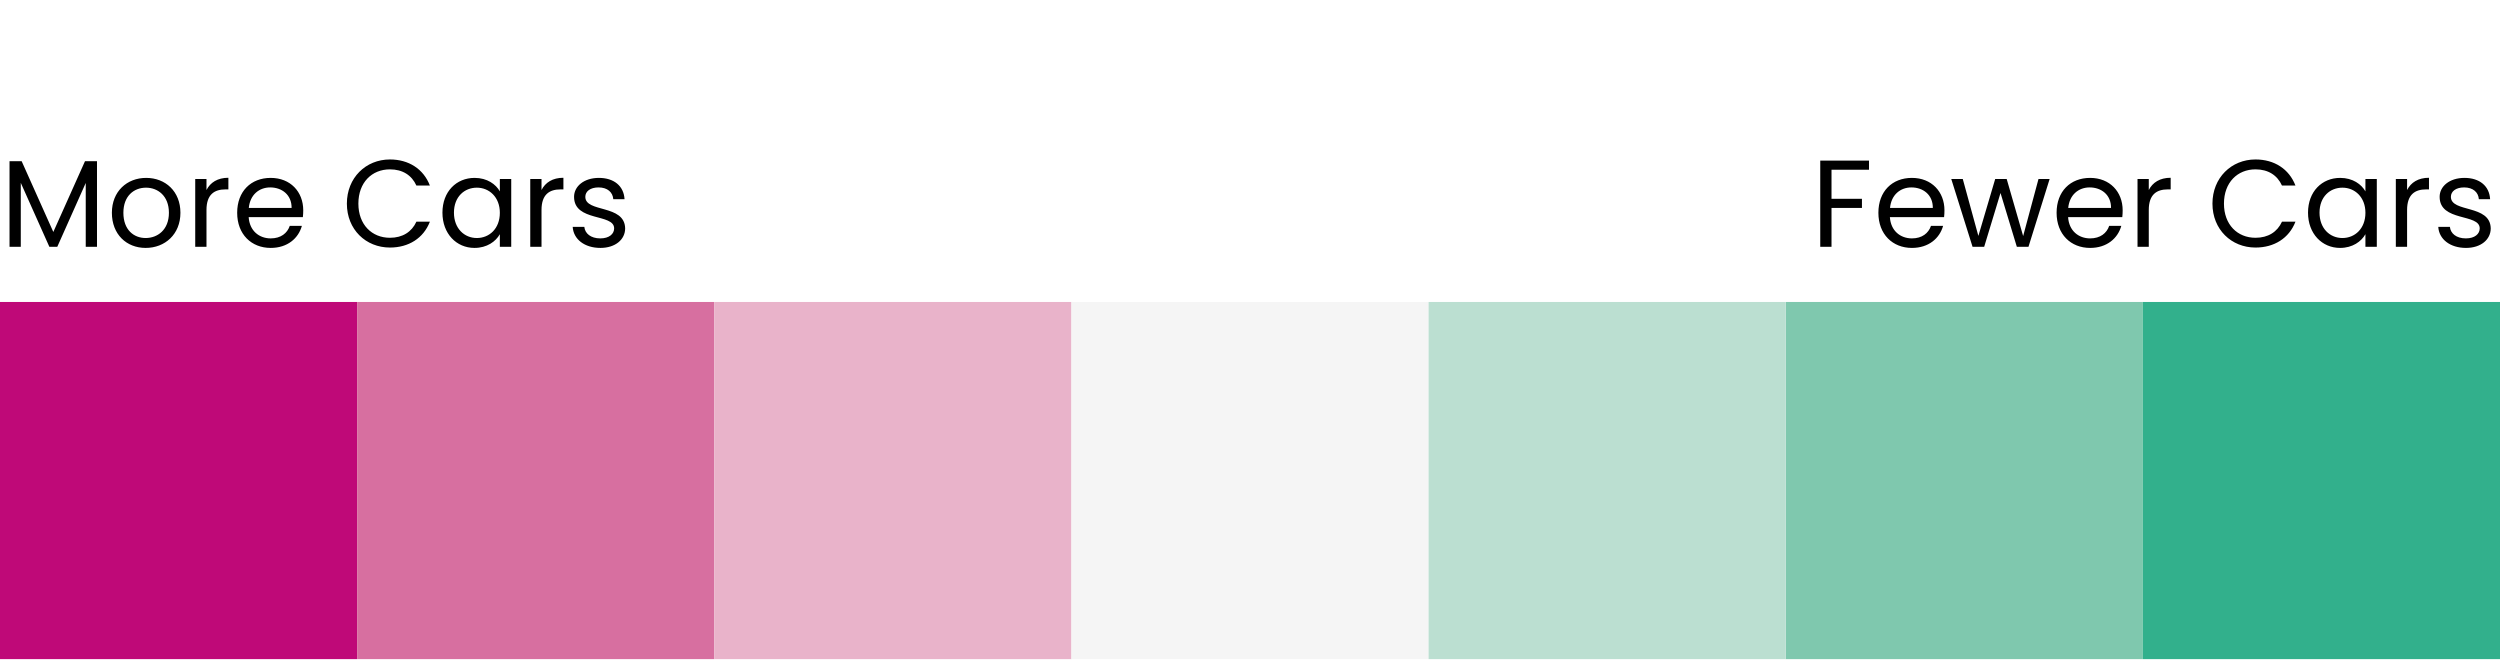
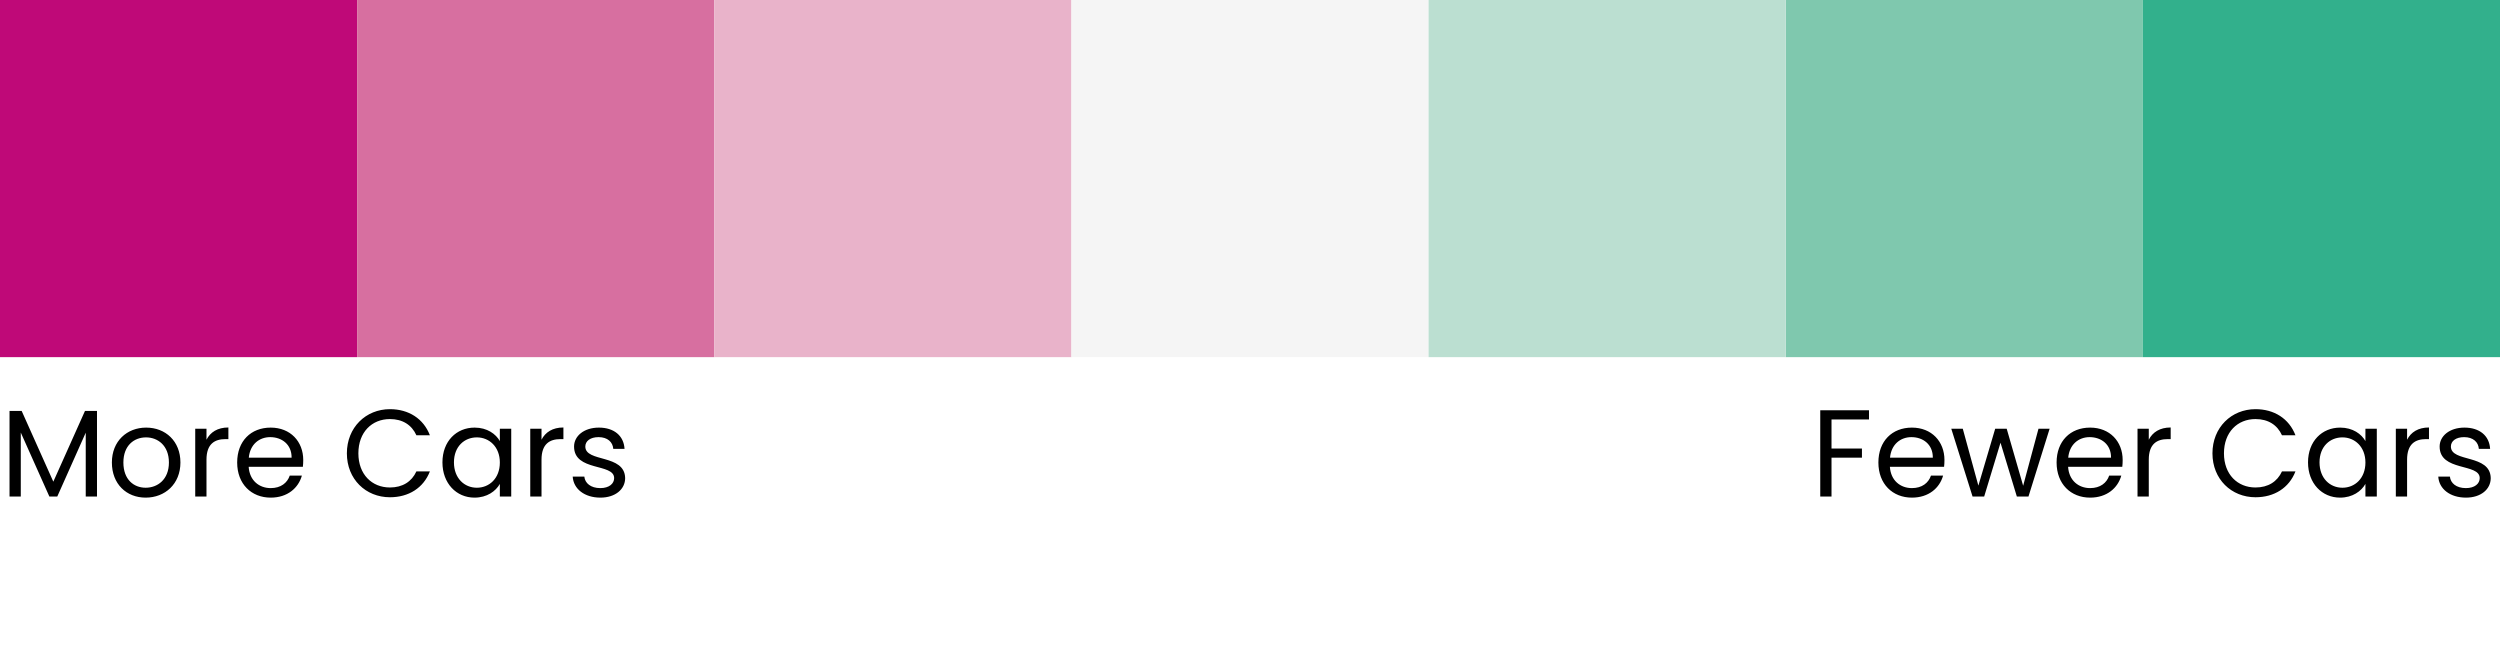
<svg xmlns="http://www.w3.org/2000/svg" width="861" height="227" viewBox="0 0 861 227" fill="none">
-   <rect y="104" width="123" height="123" fill="#BF0978" />
-   <rect x="123" y="104" width="123" height="123" fill="#D76FA0" />
-   <rect x="246" y="104" width="123" height="123" fill="#E9B3CA" />
-   <rect x="369" y="104" width="123" height="123" fill="#F5F5F5" />
-   <rect x="615" y="104" width="123" height="123" fill="#7FC8AE" />
-   <rect x="492" y="104" width="123" height="123" fill="#BBDFD1" />
-   <rect x="738" y="104" width="123" height="123" fill="#32B08C" />
-   <path d="M3.281 85H7.158V62.971L17.001 85H19.728L29.528 63.014V85H33.405V55.515H29.272L18.364 79.887L7.457 55.515H3.281V85ZM62.138 73.283C62.138 65.911 56.982 61.267 50.335 61.267C43.73 61.267 38.532 65.911 38.532 73.283C38.532 80.697 43.56 85.383 50.164 85.383C56.811 85.383 62.138 80.697 62.138 73.283ZM42.495 73.283C42.495 67.403 46.202 64.633 50.292 64.633C54.297 64.633 58.175 67.403 58.175 73.283C58.175 79.205 54.212 81.975 50.164 81.975C46.117 81.975 42.495 79.205 42.495 73.283ZM71.113 72.303C71.113 66.891 73.925 65.23 77.632 65.23H78.655V61.224C74.948 61.224 72.434 62.843 71.113 65.443V61.65H67.236V85H71.113V72.303ZM93.058 64.548C97.064 64.548 100.472 67.062 100.43 71.621H85.687C86.113 67.062 89.266 64.548 93.058 64.548ZM103.966 77.799H99.791C98.938 80.313 96.723 82.103 93.229 82.103C89.266 82.103 85.943 79.504 85.644 74.774H104.307C104.392 73.964 104.435 73.283 104.435 72.43C104.435 66.039 100.004 61.267 93.229 61.267C86.411 61.267 81.682 65.911 81.682 73.283C81.682 80.697 86.582 85.383 93.229 85.383C99.024 85.383 102.773 82.06 103.966 77.799ZM119.464 70.13C119.464 79.035 125.983 85.256 134.292 85.256C140.726 85.256 145.839 82.06 148.054 76.35H143.41C141.791 79.887 138.638 81.89 134.292 81.89C128.071 81.89 123.426 77.373 123.426 70.13C123.426 62.843 128.071 58.327 134.292 58.327C138.638 58.327 141.791 60.33 143.41 63.909H148.054C145.839 58.157 140.726 54.918 134.292 54.918C125.983 54.918 119.464 61.224 119.464 70.13ZM152.377 73.24C152.377 80.484 157.192 85.383 163.413 85.383C167.716 85.383 170.742 83.168 172.148 80.654V85H176.068V61.65H172.148V65.911C170.784 63.483 167.802 61.267 163.456 61.267C157.192 61.267 152.377 65.954 152.377 73.24ZM172.148 73.283C172.148 78.779 168.483 81.975 164.223 81.975C159.962 81.975 156.34 78.737 156.34 73.24C156.34 67.743 159.962 64.633 164.223 64.633C168.483 64.633 172.148 67.871 172.148 73.283ZM186.498 72.303C186.498 66.891 189.31 65.23 193.017 65.23H194.039V61.224C190.332 61.224 187.818 62.843 186.498 65.443V61.65H182.62V85H186.498V72.303ZM215.303 78.651C215.133 70.3 201.583 73.325 201.583 67.786C201.583 65.911 203.287 64.548 206.142 64.548C209.253 64.548 211.042 66.252 211.213 68.596H215.09C214.834 64.037 211.426 61.267 206.27 61.267C201.072 61.267 197.706 64.207 197.706 67.786C197.706 76.478 211.511 73.453 211.511 78.651C211.511 80.569 209.807 82.103 206.739 82.103C203.458 82.103 201.455 80.398 201.242 78.14H197.237C197.493 82.401 201.327 85.383 206.781 85.383C211.937 85.383 215.303 82.486 215.303 78.651Z" fill="black" />
-   <path d="M626.894 85H630.772V71.621H641.253V68.468H630.772V58.455H643.682V55.302H626.894V85ZM658.293 64.548C662.298 64.548 665.707 67.062 665.664 71.621H650.921C651.348 67.062 654.501 64.548 658.293 64.548ZM669.201 77.799H665.025C664.173 80.313 661.957 82.103 658.463 82.103C654.501 82.103 651.177 79.504 650.879 74.774H669.541C669.627 73.964 669.669 73.283 669.669 72.43C669.669 66.039 665.238 61.267 658.463 61.267C651.646 61.267 646.916 65.911 646.916 73.283C646.916 80.697 651.816 85.383 658.463 85.383C664.258 85.383 668.008 82.06 669.201 77.799ZM679.346 85H683.352L688.976 66.465L694.6 85H698.606L705.892 61.65H702.057L696.773 81.293L691.106 61.65H687.144L681.349 81.25L675.98 61.65H672.018L679.346 85ZM719.668 64.548C723.673 64.548 727.082 67.062 727.039 71.621H712.296C712.722 67.062 715.875 64.548 719.668 64.548ZM730.575 77.799H726.4C725.548 80.313 723.332 82.103 719.838 82.103C715.875 82.103 712.552 79.504 712.254 74.774H730.916C731.002 73.964 731.044 73.283 731.044 72.43C731.044 66.039 726.613 61.267 719.838 61.267C713.021 61.267 708.291 65.911 708.291 73.283C708.291 80.697 713.191 85.383 719.838 85.383C725.633 85.383 729.382 82.06 730.575 77.799ZM740.04 72.303C740.04 66.891 742.852 65.23 746.559 65.23H747.581V61.224C743.874 61.224 741.36 62.843 740.04 65.443V61.65H736.162V85H740.04V72.303ZM761.968 70.13C761.968 79.035 768.487 85.256 776.796 85.256C783.23 85.256 788.343 82.06 790.558 76.35H785.914C784.295 79.887 781.142 81.89 776.796 81.89C770.575 81.89 765.931 77.373 765.931 70.13C765.931 62.843 770.575 58.327 776.796 58.327C781.142 58.327 784.295 60.33 785.914 63.909H790.558C788.343 58.157 783.23 54.918 776.796 54.918C768.487 54.918 761.968 61.224 761.968 70.13ZM794.882 73.24C794.882 80.484 799.696 85.383 805.917 85.383C810.221 85.383 813.246 83.168 814.652 80.654V85H818.572V61.65H814.652V65.911C813.289 63.483 810.306 61.267 805.96 61.267C799.696 61.267 794.882 65.954 794.882 73.24ZM814.652 73.283C814.652 78.779 810.988 81.975 806.727 81.975C802.466 81.975 798.844 78.737 798.844 73.24C798.844 67.743 802.466 64.633 806.727 64.633C810.988 64.633 814.652 67.871 814.652 73.283ZM829.002 72.303C829.002 66.891 831.814 65.23 835.521 65.23H836.544V61.224C832.837 61.224 830.323 62.843 829.002 65.443V61.65H825.124V85H829.002V72.303ZM857.807 78.651C857.637 70.3 844.087 73.325 844.087 67.786C844.087 65.911 845.792 64.548 848.646 64.548C851.757 64.548 853.546 66.252 853.717 68.596H857.594C857.339 64.037 853.93 61.267 848.774 61.267C843.576 61.267 840.21 64.207 840.21 67.786C840.21 76.478 854.015 73.453 854.015 78.651C854.015 80.569 852.311 82.103 849.243 82.103C845.962 82.103 843.959 80.398 843.746 78.14H839.741C839.997 82.401 843.832 85.383 849.286 85.383C854.441 85.383 857.807 82.486 857.807 78.651Z" fill="black" />
+   <rect width="123" height="123" fill="#BF0978" />
+   <rect x="123" width="123" height="123" fill="#D76FA0" />
+   <rect x="246" width="123" height="123" fill="#E9B3CA" />
+   <rect x="369" width="123" height="123" fill="#F5F5F5" />
+   <rect x="615" width="123" height="123" fill="#7FC8AE" />
+   <rect x="492" width="123" height="123" fill="#BBDFD1" />
+   <rect x="738" width="123" height="123" fill="#32B08C" />
+   <path d="M3.281 171H7.158V148.971L17.001 171H19.728L29.528 149.014V171H33.405V141.515H29.272L18.364 165.887L7.457 141.515H3.281V171ZM62.138 159.283C62.138 151.911 56.982 147.267 50.335 147.267C43.73 147.267 38.532 151.911 38.532 159.283C38.532 166.697 43.56 171.383 50.164 171.383C56.811 171.383 62.138 166.697 62.138 159.283ZM42.495 159.283C42.495 153.403 46.202 150.633 50.292 150.633C54.297 150.633 58.175 153.403 58.175 159.283C58.175 165.205 54.212 167.975 50.164 167.975C46.117 167.975 42.495 165.205 42.495 159.283ZM71.113 158.303C71.113 152.891 73.925 151.23 77.632 151.23H78.655V147.224C74.948 147.224 72.434 148.843 71.113 151.443V147.65H67.236V171H71.113V158.303ZM93.058 150.548C97.064 150.548 100.472 153.062 100.43 157.621H85.687C86.113 153.062 89.266 150.548 93.058 150.548ZM103.966 163.799H99.791C98.938 166.313 96.723 168.103 93.229 168.103C89.266 168.103 85.943 165.503 85.644 160.774H104.307C104.392 159.964 104.435 159.283 104.435 158.43C104.435 152.039 100.004 147.267 93.229 147.267C86.411 147.267 81.682 151.911 81.682 159.283C81.682 166.697 86.582 171.383 93.229 171.383C99.024 171.383 102.773 168.06 103.966 163.799ZM119.464 156.13C119.464 165.035 125.983 171.256 134.292 171.256C140.726 171.256 145.839 168.06 148.054 162.35H143.41C141.791 165.887 138.638 167.89 134.292 167.89C128.071 167.89 123.426 163.373 123.426 156.13C123.426 148.843 128.071 144.327 134.292 144.327C138.638 144.327 141.791 146.33 143.41 149.909H148.054C145.839 144.157 140.726 140.918 134.292 140.918C125.983 140.918 119.464 147.224 119.464 156.13ZM152.377 159.24C152.377 166.483 157.192 171.383 163.413 171.383C167.716 171.383 170.742 169.168 172.148 166.654V171H176.068V147.65H172.148V151.911C170.784 149.483 167.802 147.267 163.456 147.267C157.192 147.267 152.377 151.954 152.377 159.24ZM172.148 159.283C172.148 164.779 168.483 167.975 164.223 167.975C159.962 167.975 156.34 164.737 156.34 159.24C156.34 153.743 159.962 150.633 164.223 150.633C168.483 150.633 172.148 153.871 172.148 159.283ZM186.498 158.303C186.498 152.891 189.31 151.23 193.017 151.23H194.039V147.224C190.332 147.224 187.818 148.843 186.498 151.443V147.65H182.62V171H186.498V158.303ZM215.303 164.651C215.133 156.3 201.583 159.325 201.583 153.786C201.583 151.911 203.287 150.548 206.142 150.548C209.253 150.548 211.042 152.252 211.213 154.596H215.09C214.834 150.037 211.426 147.267 206.27 147.267C201.072 147.267 197.706 150.207 197.706 153.786C197.706 162.478 211.511 159.453 211.511 164.651C211.511 166.569 209.807 168.103 206.739 168.103C203.458 168.103 201.455 166.398 201.242 164.14H197.237C197.493 168.401 201.327 171.383 206.781 171.383C211.937 171.383 215.303 168.486 215.303 164.651Z" fill="black" />
+   <path d="M626.894 171H630.772V157.621H641.253V154.468H630.772V144.455H643.682V141.302H626.894V171ZM658.293 150.548C662.298 150.548 665.707 153.062 665.664 157.621H650.921C651.348 153.062 654.501 150.548 658.293 150.548ZM669.201 163.799H665.025C664.173 166.313 661.957 168.103 658.463 168.103C654.501 168.103 651.177 165.503 650.879 160.774H669.541C669.627 159.964 669.669 159.283 669.669 158.43C669.669 152.039 665.238 147.267 658.463 147.267C651.646 147.267 646.916 151.911 646.916 159.283C646.916 166.697 651.816 171.383 658.463 171.383C664.258 171.383 668.008 168.06 669.201 163.799ZM679.346 171H683.352L688.976 152.465L694.6 171H698.606L705.892 147.65H702.057L696.773 167.293L691.106 147.65H687.144L681.349 167.25L675.98 147.65H672.018L679.346 171ZM719.668 150.548C723.673 150.548 727.082 153.062 727.039 157.621H712.296C712.722 153.062 715.875 150.548 719.668 150.548ZM730.575 163.799H726.4C725.548 166.313 723.332 168.103 719.838 168.103C715.875 168.103 712.552 165.503 712.254 160.774H730.916C731.002 159.964 731.044 159.283 731.044 158.43C731.044 152.039 726.613 147.267 719.838 147.267C713.021 147.267 708.291 151.911 708.291 159.283C708.291 166.697 713.191 171.383 719.838 171.383C725.633 171.383 729.382 168.06 730.575 163.799ZM740.04 158.303C740.04 152.891 742.852 151.23 746.559 151.23H747.581V147.224C743.874 147.224 741.36 148.843 740.04 151.443V147.65H736.162V171H740.04V158.303ZM761.968 156.13C761.968 165.035 768.487 171.256 776.796 171.256C783.23 171.256 788.343 168.06 790.558 162.35H785.914C784.295 165.887 781.142 167.89 776.796 167.89C770.575 167.89 765.931 163.373 765.931 156.13C765.931 148.843 770.575 144.327 776.796 144.327C781.142 144.327 784.295 146.33 785.914 149.909H790.558C788.343 144.157 783.23 140.918 776.796 140.918C768.487 140.918 761.968 147.224 761.968 156.13ZM794.882 159.24C794.882 166.483 799.696 171.383 805.917 171.383C810.221 171.383 813.246 169.168 814.652 166.654V171H818.572V147.65H814.652V151.911C813.289 149.483 810.306 147.267 805.96 147.267C799.696 147.267 794.882 151.954 794.882 159.24ZM814.652 159.283C814.652 164.779 810.988 167.975 806.727 167.975C802.466 167.975 798.844 164.737 798.844 159.24C798.844 153.743 802.466 150.633 806.727 150.633C810.988 150.633 814.652 153.871 814.652 159.283ZM829.002 158.303C829.002 152.891 831.814 151.23 835.521 151.23H836.544V147.224C832.837 147.224 830.323 148.843 829.002 151.443V147.65H825.124V171H829.002V158.303ZM857.807 164.651C857.637 156.3 844.087 159.325 844.087 153.786C844.087 151.911 845.792 150.548 848.646 150.548C851.757 150.548 853.546 152.252 853.717 154.596H857.594C857.339 150.037 853.93 147.267 848.774 147.267C843.576 147.267 840.21 150.207 840.21 153.786C840.21 162.478 854.015 159.453 854.015 164.651C854.015 166.569 852.311 168.103 849.243 168.103C845.962 168.103 843.959 166.398 843.746 164.14H839.741C839.997 168.401 843.832 171.383 849.286 171.383C854.441 171.383 857.807 168.486 857.807 164.651Z" fill="black" />
</svg>
